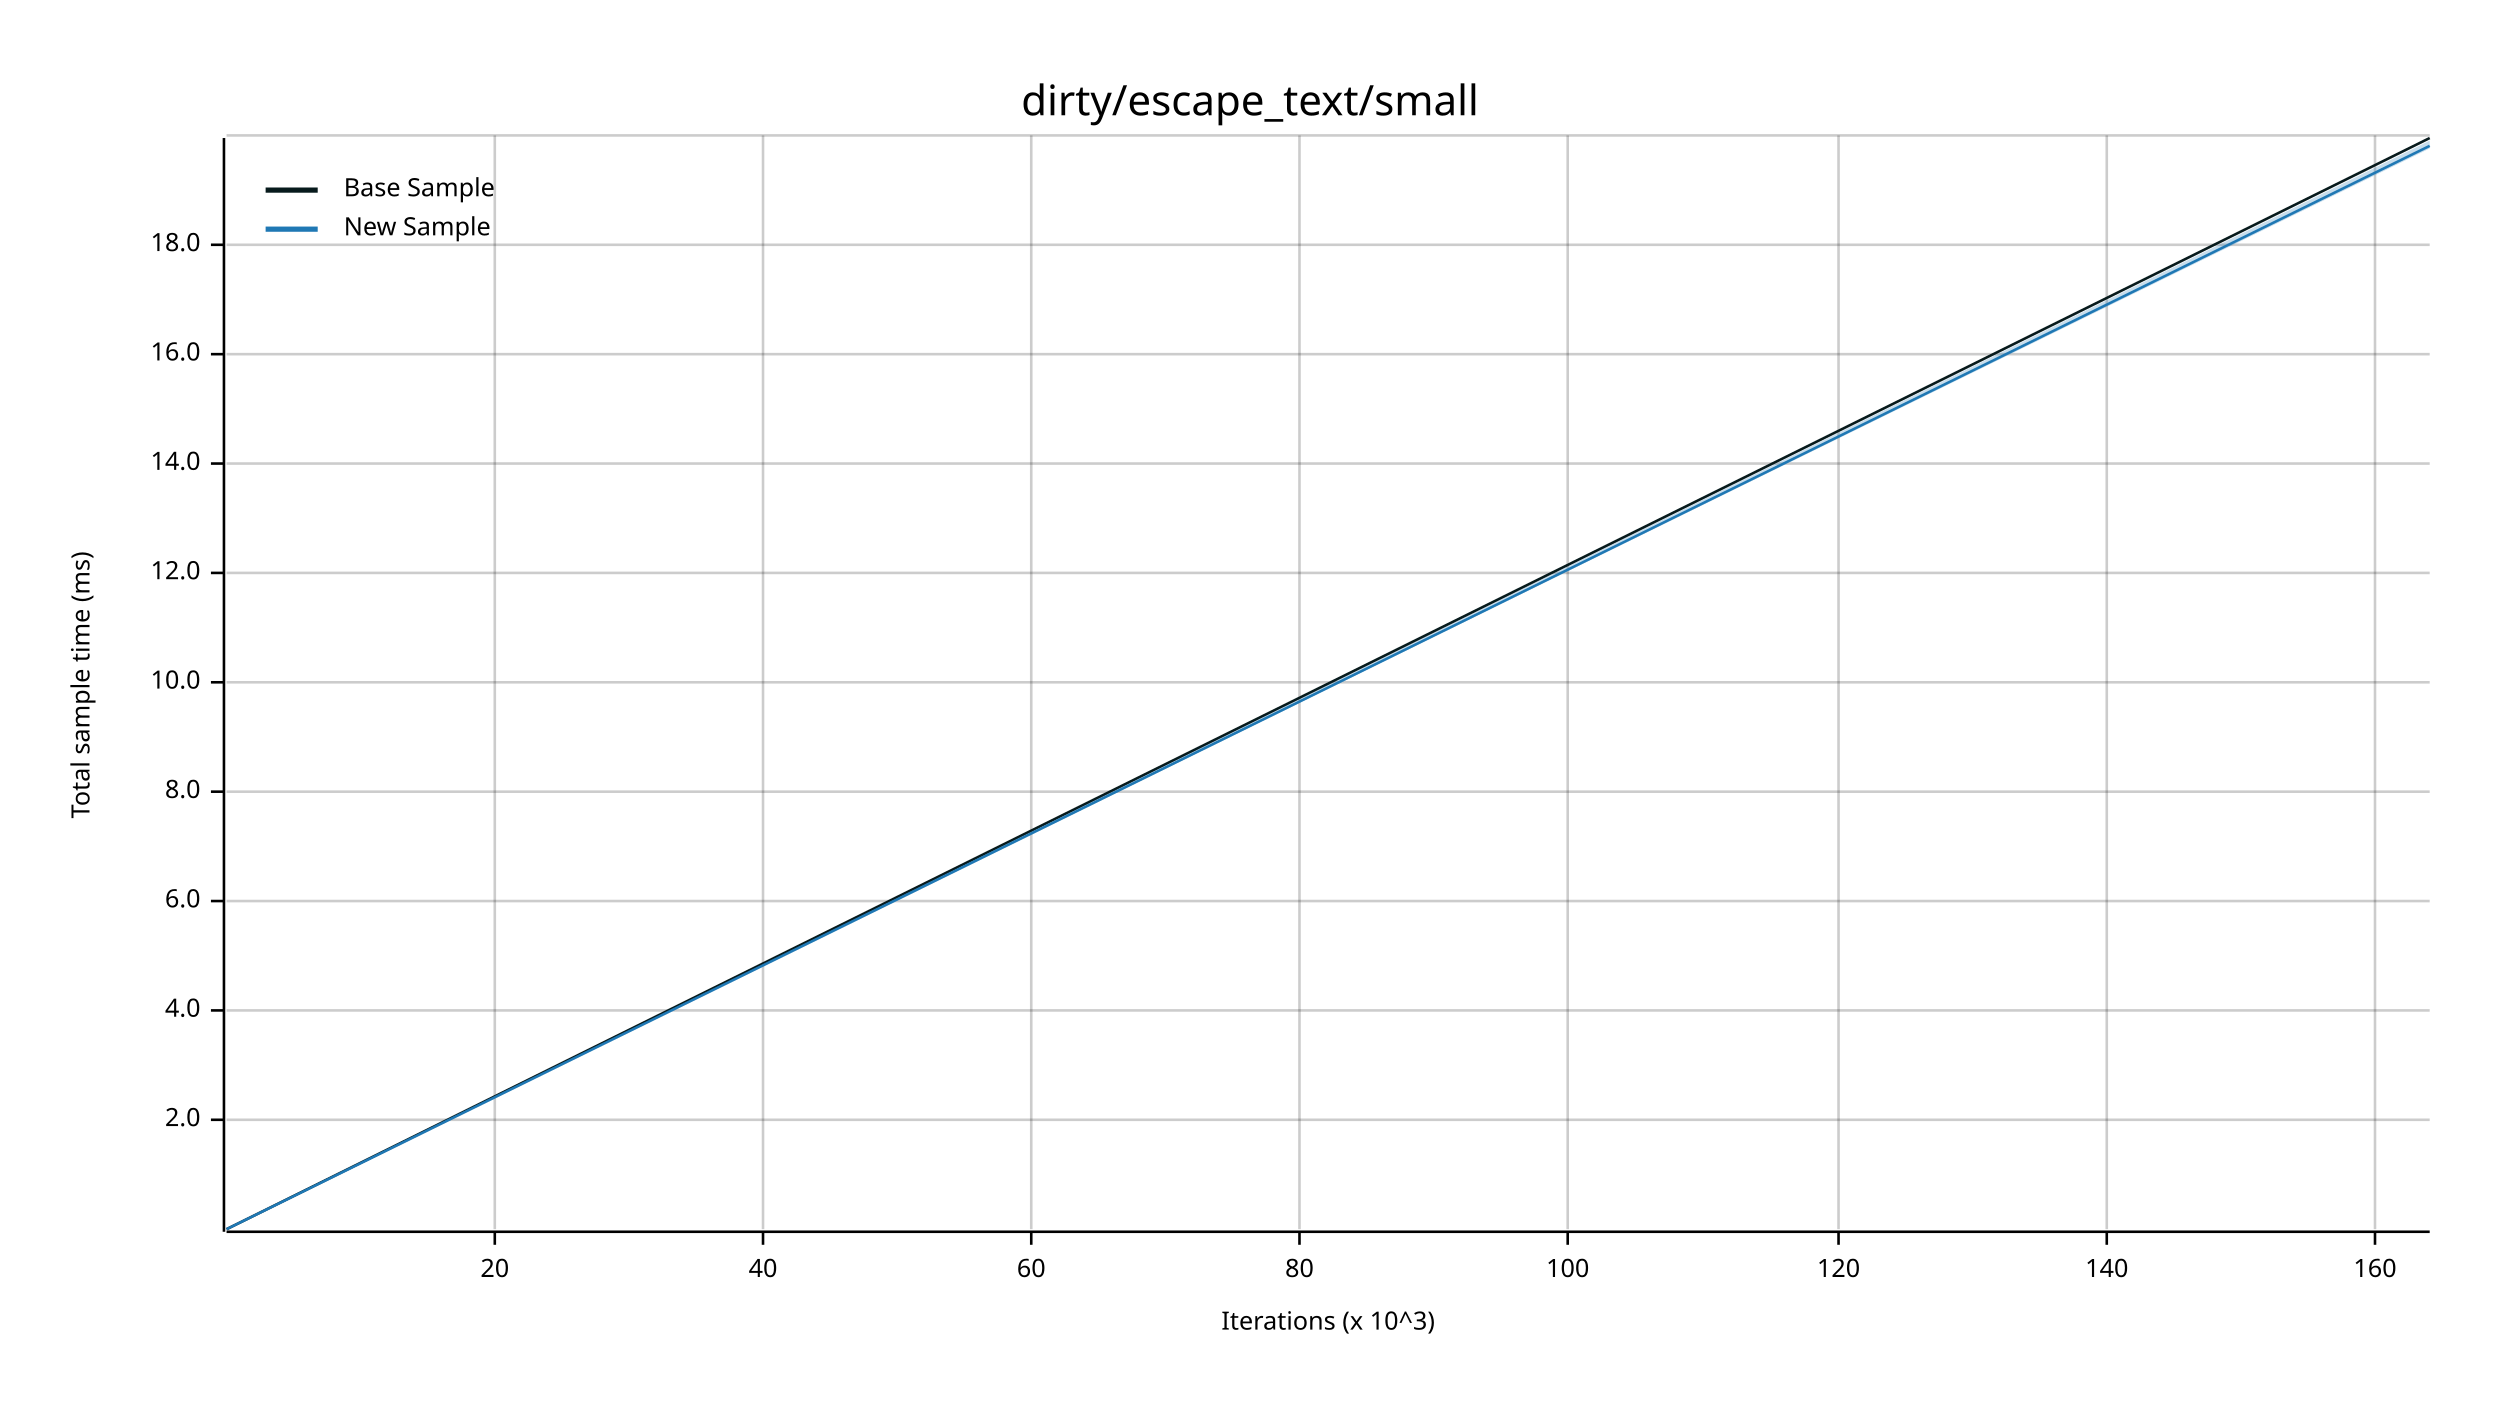
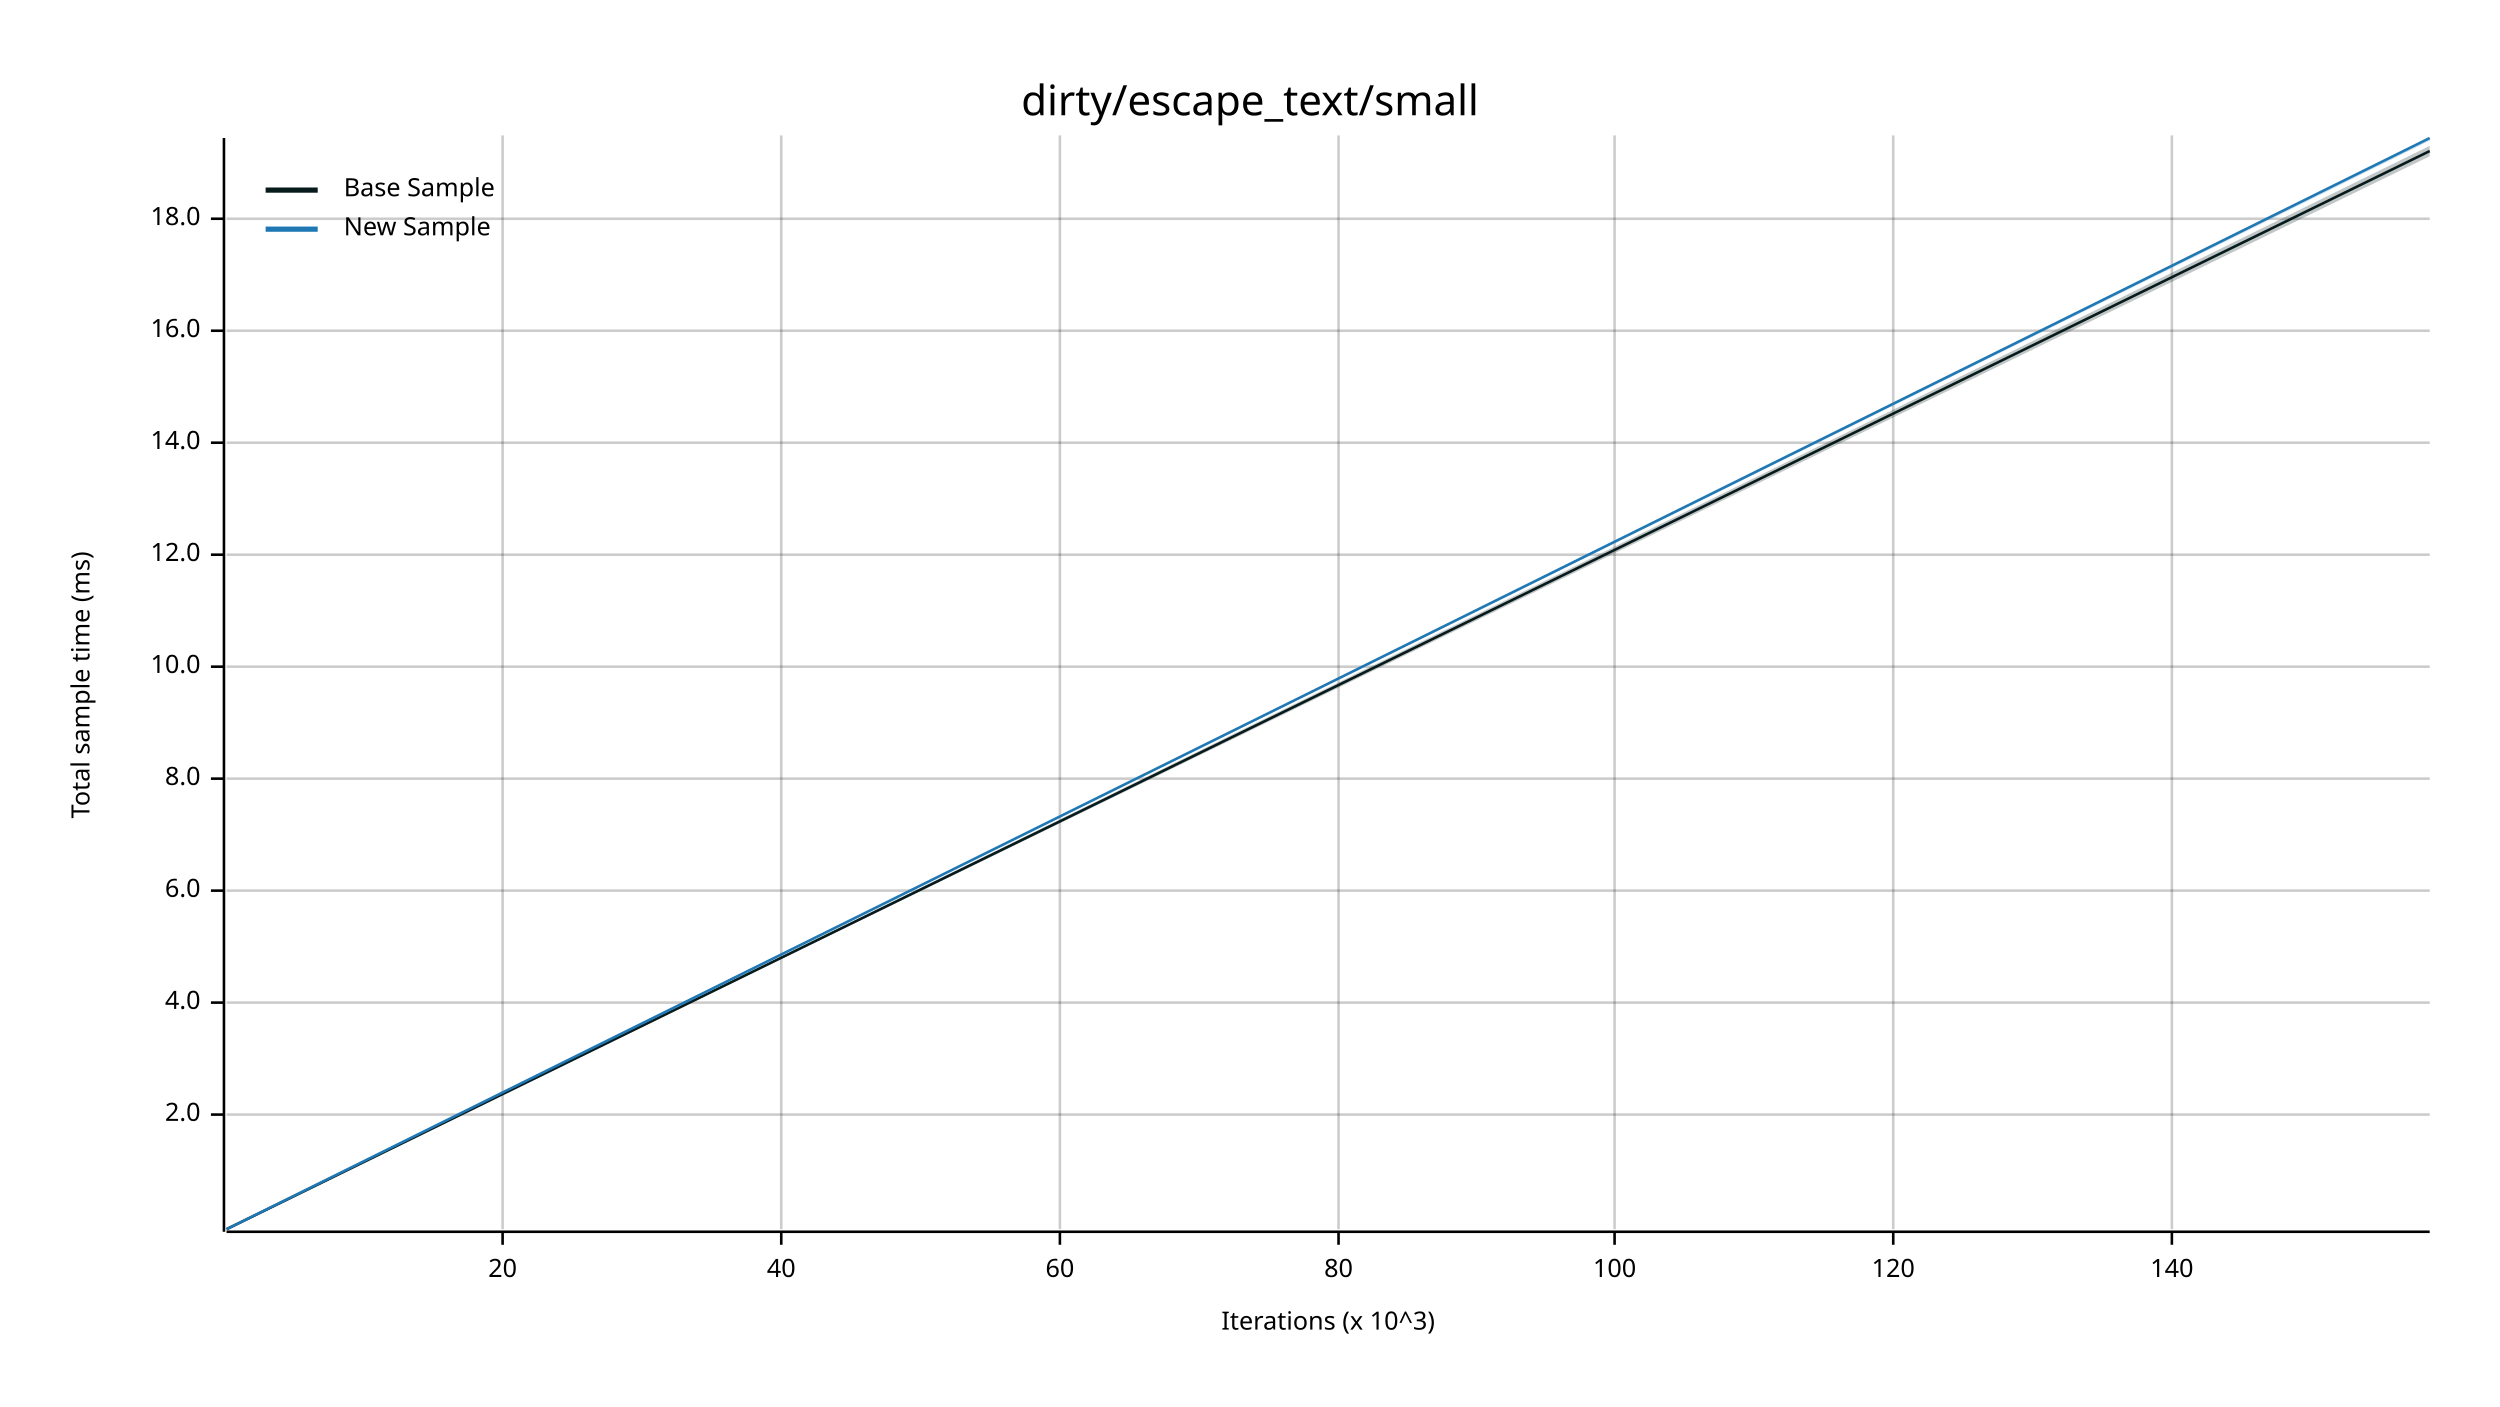
<svg xmlns="http://www.w3.org/2000/svg" width="960" height="540" viewBox="0 0 960 540">
  <text x="480" y="32" dy="0.76em" text-anchor="middle" font-family="sans-serif" font-size="16.129" opacity="1" fill="#000000">
dirty/escape_text/small
</text>
  <text x="27" y="263" dy="0.76em" text-anchor="middle" font-family="sans-serif" font-size="9.677" opacity="1" fill="#000000" transform="rotate(270, 27, 263)">
Total sample time (ms)
</text>
  <text x="510" y="513" dy="-0.5ex" text-anchor="middle" font-family="sans-serif" font-size="9.677" opacity="1" fill="#000000">
Iterations (x 10^3)
</text>
-   <line opacity="0.2" stroke="#000000" stroke-width="1" x1="190" y1="472" x2="190" y2="52" />
-   <line opacity="0.2" stroke="#000000" stroke-width="1" x1="293" y1="472" x2="293" y2="52" />
-   <line opacity="0.2" stroke="#000000" stroke-width="1" x1="396" y1="472" x2="396" y2="52" />
-   <line opacity="0.2" stroke="#000000" stroke-width="1" x1="499" y1="472" x2="499" y2="52" />
-   <line opacity="0.2" stroke="#000000" stroke-width="1" x1="602" y1="472" x2="602" y2="52" />
-   <line opacity="0.2" stroke="#000000" stroke-width="1" x1="706" y1="472" x2="706" y2="52" />
-   <line opacity="0.2" stroke="#000000" stroke-width="1" x1="809" y1="472" x2="809" y2="52" />
-   <line opacity="0.2" stroke="#000000" stroke-width="1" x1="912" y1="472" x2="912" y2="52" />
-   <line opacity="0.2" stroke="#000000" stroke-width="1" x1="87" y1="430" x2="933" y2="430" />
-   <line opacity="0.2" stroke="#000000" stroke-width="1" x1="87" y1="388" x2="933" y2="388" />
-   <line opacity="0.2" stroke="#000000" stroke-width="1" x1="87" y1="346" x2="933" y2="346" />
-   <line opacity="0.2" stroke="#000000" stroke-width="1" x1="87" y1="304" x2="933" y2="304" />
-   <line opacity="0.2" stroke="#000000" stroke-width="1" x1="87" y1="262" x2="933" y2="262" />
-   <line opacity="0.2" stroke="#000000" stroke-width="1" x1="87" y1="220" x2="933" y2="220" />
-   <line opacity="0.2" stroke="#000000" stroke-width="1" x1="87" y1="178" x2="933" y2="178" />
-   <line opacity="0.2" stroke="#000000" stroke-width="1" x1="87" y1="136" x2="933" y2="136" />
-   <line opacity="0.2" stroke="#000000" stroke-width="1" x1="87" y1="94" x2="933" y2="94" />
-   <line opacity="0.2" stroke="#000000" stroke-width="1" x1="87" y1="52" x2="933" y2="52" />
+   <line opacity="0.2" stroke="#000000" stroke-width="1" x1="193" y1="472" x2="193" y2="52" />
+   <line opacity="0.2" stroke="#000000" stroke-width="1" x1="300" y1="472" x2="300" y2="52" />
+   <line opacity="0.2" stroke="#000000" stroke-width="1" x1="407" y1="472" x2="407" y2="52" />
+   <line opacity="0.2" stroke="#000000" stroke-width="1" x1="514" y1="472" x2="514" y2="52" />
+   <line opacity="0.2" stroke="#000000" stroke-width="1" x1="620" y1="472" x2="620" y2="52" />
+   <line opacity="0.2" stroke="#000000" stroke-width="1" x1="727" y1="472" x2="727" y2="52" />
+   <line opacity="0.2" stroke="#000000" stroke-width="1" x1="834" y1="472" x2="834" y2="52" />
+   <line opacity="0.2" stroke="#000000" stroke-width="1" x1="87" y1="428" x2="933" y2="428" />
+   <line opacity="0.2" stroke="#000000" stroke-width="1" x1="87" y1="385" x2="933" y2="385" />
+   <line opacity="0.2" stroke="#000000" stroke-width="1" x1="87" y1="342" x2="933" y2="342" />
+   <line opacity="0.2" stroke="#000000" stroke-width="1" x1="87" y1="299" x2="933" y2="299" />
+   <line opacity="0.2" stroke="#000000" stroke-width="1" x1="87" y1="256" x2="933" y2="256" />
+   <line opacity="0.2" stroke="#000000" stroke-width="1" x1="87" y1="213" x2="933" y2="213" />
+   <line opacity="0.2" stroke="#000000" stroke-width="1" x1="87" y1="170" x2="933" y2="170" />
+   <line opacity="0.2" stroke="#000000" stroke-width="1" x1="87" y1="127" x2="933" y2="127" />
+   <line opacity="0.2" stroke="#000000" stroke-width="1" x1="87" y1="84" x2="933" y2="84" />
  <polyline fill="none" opacity="1" stroke="#000000" stroke-width="1" points="86,53 86,473 " />
-   <text x="77" y="430" dy="0.5ex" text-anchor="end" font-family="sans-serif" font-size="9.677" opacity="1" fill="#000000">
+   <text x="77" y="428" dy="0.5ex" text-anchor="end" font-family="sans-serif" font-size="9.677" opacity="1" fill="#000000">
2.0
</text>
-   <polyline fill="none" opacity="1" stroke="#000000" stroke-width="1" points="81,430 86,430 " />
-   <text x="77" y="388" dy="0.5ex" text-anchor="end" font-family="sans-serif" font-size="9.677" opacity="1" fill="#000000">
+   <polyline fill="none" opacity="1" stroke="#000000" stroke-width="1" points="81,428 86,428 " />
+   <text x="77" y="385" dy="0.5ex" text-anchor="end" font-family="sans-serif" font-size="9.677" opacity="1" fill="#000000">
4.0
</text>
-   <polyline fill="none" opacity="1" stroke="#000000" stroke-width="1" points="81,388 86,388 " />
-   <text x="77" y="346" dy="0.5ex" text-anchor="end" font-family="sans-serif" font-size="9.677" opacity="1" fill="#000000">
+   <polyline fill="none" opacity="1" stroke="#000000" stroke-width="1" points="81,385 86,385 " />
+   <text x="77" y="342" dy="0.5ex" text-anchor="end" font-family="sans-serif" font-size="9.677" opacity="1" fill="#000000">
6.0
</text>
-   <polyline fill="none" opacity="1" stroke="#000000" stroke-width="1" points="81,346 86,346 " />
-   <text x="77" y="304" dy="0.5ex" text-anchor="end" font-family="sans-serif" font-size="9.677" opacity="1" fill="#000000">
+   <polyline fill="none" opacity="1" stroke="#000000" stroke-width="1" points="81,342 86,342 " />
+   <text x="77" y="299" dy="0.5ex" text-anchor="end" font-family="sans-serif" font-size="9.677" opacity="1" fill="#000000">
8.0
</text>
-   <polyline fill="none" opacity="1" stroke="#000000" stroke-width="1" points="81,304 86,304 " />
-   <text x="77" y="262" dy="0.5ex" text-anchor="end" font-family="sans-serif" font-size="9.677" opacity="1" fill="#000000">
+   <polyline fill="none" opacity="1" stroke="#000000" stroke-width="1" points="81,299 86,299 " />
+   <text x="77" y="256" dy="0.5ex" text-anchor="end" font-family="sans-serif" font-size="9.677" opacity="1" fill="#000000">
10.0
</text>
-   <polyline fill="none" opacity="1" stroke="#000000" stroke-width="1" points="81,262 86,262 " />
-   <text x="77" y="220" dy="0.5ex" text-anchor="end" font-family="sans-serif" font-size="9.677" opacity="1" fill="#000000">
+   <polyline fill="none" opacity="1" stroke="#000000" stroke-width="1" points="81,256 86,256 " />
+   <text x="77" y="213" dy="0.5ex" text-anchor="end" font-family="sans-serif" font-size="9.677" opacity="1" fill="#000000">
12.0
</text>
-   <polyline fill="none" opacity="1" stroke="#000000" stroke-width="1" points="81,220 86,220 " />
-   <text x="77" y="178" dy="0.5ex" text-anchor="end" font-family="sans-serif" font-size="9.677" opacity="1" fill="#000000">
+   <polyline fill="none" opacity="1" stroke="#000000" stroke-width="1" points="81,213 86,213 " />
+   <text x="77" y="170" dy="0.5ex" text-anchor="end" font-family="sans-serif" font-size="9.677" opacity="1" fill="#000000">
14.0
</text>
-   <polyline fill="none" opacity="1" stroke="#000000" stroke-width="1" points="81,178 86,178 " />
-   <text x="77" y="136" dy="0.5ex" text-anchor="end" font-family="sans-serif" font-size="9.677" opacity="1" fill="#000000">
+   <polyline fill="none" opacity="1" stroke="#000000" stroke-width="1" points="81,170 86,170 " />
+   <text x="77" y="127" dy="0.5ex" text-anchor="end" font-family="sans-serif" font-size="9.677" opacity="1" fill="#000000">
16.0
</text>
-   <polyline fill="none" opacity="1" stroke="#000000" stroke-width="1" points="81,136 86,136 " />
-   <text x="77" y="94" dy="0.5ex" text-anchor="end" font-family="sans-serif" font-size="9.677" opacity="1" fill="#000000">
+   <polyline fill="none" opacity="1" stroke="#000000" stroke-width="1" points="81,127 86,127 " />
+   <text x="77" y="84" dy="0.5ex" text-anchor="end" font-family="sans-serif" font-size="9.677" opacity="1" fill="#000000">
18.0
</text>
-   <polyline fill="none" opacity="1" stroke="#000000" stroke-width="1" points="81,94 86,94 " />
+   <polyline fill="none" opacity="1" stroke="#000000" stroke-width="1" points="81,84 86,84 " />
  <polyline fill="none" opacity="1" stroke="#000000" stroke-width="1" points="87,473 933,473 " />
-   <text x="190" y="483" dy="0.76em" text-anchor="middle" font-family="sans-serif" font-size="9.677" opacity="1" fill="#000000">
+   <text x="193" y="483" dy="0.76em" text-anchor="middle" font-family="sans-serif" font-size="9.677" opacity="1" fill="#000000">
20
</text>
-   <polyline fill="none" opacity="1" stroke="#000000" stroke-width="1" points="190,473 190,478 " />
-   <text x="293" y="483" dy="0.76em" text-anchor="middle" font-family="sans-serif" font-size="9.677" opacity="1" fill="#000000">
+   <polyline fill="none" opacity="1" stroke="#000000" stroke-width="1" points="193,473 193,478 " />
+   <text x="300" y="483" dy="0.76em" text-anchor="middle" font-family="sans-serif" font-size="9.677" opacity="1" fill="#000000">
40
</text>
-   <polyline fill="none" opacity="1" stroke="#000000" stroke-width="1" points="293,473 293,478 " />
-   <text x="396" y="483" dy="0.76em" text-anchor="middle" font-family="sans-serif" font-size="9.677" opacity="1" fill="#000000">
+   <polyline fill="none" opacity="1" stroke="#000000" stroke-width="1" points="300,473 300,478 " />
+   <text x="407" y="483" dy="0.76em" text-anchor="middle" font-family="sans-serif" font-size="9.677" opacity="1" fill="#000000">
60
</text>
-   <polyline fill="none" opacity="1" stroke="#000000" stroke-width="1" points="396,473 396,478 " />
-   <text x="499" y="483" dy="0.76em" text-anchor="middle" font-family="sans-serif" font-size="9.677" opacity="1" fill="#000000">
+   <polyline fill="none" opacity="1" stroke="#000000" stroke-width="1" points="407,473 407,478 " />
+   <text x="514" y="483" dy="0.76em" text-anchor="middle" font-family="sans-serif" font-size="9.677" opacity="1" fill="#000000">
80
</text>
-   <polyline fill="none" opacity="1" stroke="#000000" stroke-width="1" points="499,473 499,478 " />
-   <text x="602" y="483" dy="0.76em" text-anchor="middle" font-family="sans-serif" font-size="9.677" opacity="1" fill="#000000">
+   <polyline fill="none" opacity="1" stroke="#000000" stroke-width="1" points="514,473 514,478 " />
+   <text x="620" y="483" dy="0.76em" text-anchor="middle" font-family="sans-serif" font-size="9.677" opacity="1" fill="#000000">
100
</text>
-   <polyline fill="none" opacity="1" stroke="#000000" stroke-width="1" points="602,473 602,478 " />
-   <text x="706" y="483" dy="0.76em" text-anchor="middle" font-family="sans-serif" font-size="9.677" opacity="1" fill="#000000">
+   <polyline fill="none" opacity="1" stroke="#000000" stroke-width="1" points="620,473 620,478 " />
+   <text x="727" y="483" dy="0.76em" text-anchor="middle" font-family="sans-serif" font-size="9.677" opacity="1" fill="#000000">
120
</text>
-   <polyline fill="none" opacity="1" stroke="#000000" stroke-width="1" points="706,473 706,478 " />
-   <text x="809" y="483" dy="0.76em" text-anchor="middle" font-family="sans-serif" font-size="9.677" opacity="1" fill="#000000">
+   <polyline fill="none" opacity="1" stroke="#000000" stroke-width="1" points="727,473 727,478 " />
+   <text x="834" y="483" dy="0.76em" text-anchor="middle" font-family="sans-serif" font-size="9.677" opacity="1" fill="#000000">
140
</text>
-   <polyline fill="none" opacity="1" stroke="#000000" stroke-width="1" points="809,473 809,478 " />
-   <text x="912" y="483" dy="0.76em" text-anchor="middle" font-family="sans-serif" font-size="9.677" opacity="1" fill="#000000">
- 160
- </text>
-   <polyline fill="none" opacity="1" stroke="#000000" stroke-width="1" points="912,473 912,478 " />
-   <polyline fill="none" opacity="1" stroke="#071A1C" stroke-width="1" points="87,472 933,53 " />
-   <polygon opacity="0.25" fill="#071A1C" points="87,472 933,53 933,53 " />
-   <polyline fill="none" opacity="1" stroke="#1F78B4" stroke-width="1" points="87,472 933,56 " />
-   <polygon opacity="0.25" fill="#1F78B4" points="87,472 933,57 933,54 " />
+   <polyline fill="none" opacity="1" stroke="#000000" stroke-width="1" points="834,473 834,478 " />
+   <polyline fill="none" opacity="1" stroke="#071A1C" stroke-width="1" points="87,472 933,58 " />
+   <polygon opacity="0.25" fill="#071A1C" points="87,472 933,60 933,56 " />
+   <polyline fill="none" opacity="1" stroke="#1F78B4" stroke-width="1" points="87,472 933,53 " />
+   <polygon opacity="0.25" fill="#1F78B4" points="87,472 933,54 933,53 " />
  <text x="132" y="68" dy="0.76em" text-anchor="start" font-family="sans-serif" font-size="9.677" opacity="1" fill="#000000">
Base Sample
</text>
  <text x="132" y="83" dy="0.76em" text-anchor="start" font-family="sans-serif" font-size="9.677" opacity="1" fill="#000000">
New Sample
</text>
  <polyline fill="none" opacity="1" stroke="#071A1C" stroke-width="2" points="102,73 122,73 " />
  <polyline fill="none" opacity="1" stroke="#1F78B4" stroke-width="2" points="102,88 122,88 " />
</svg>
